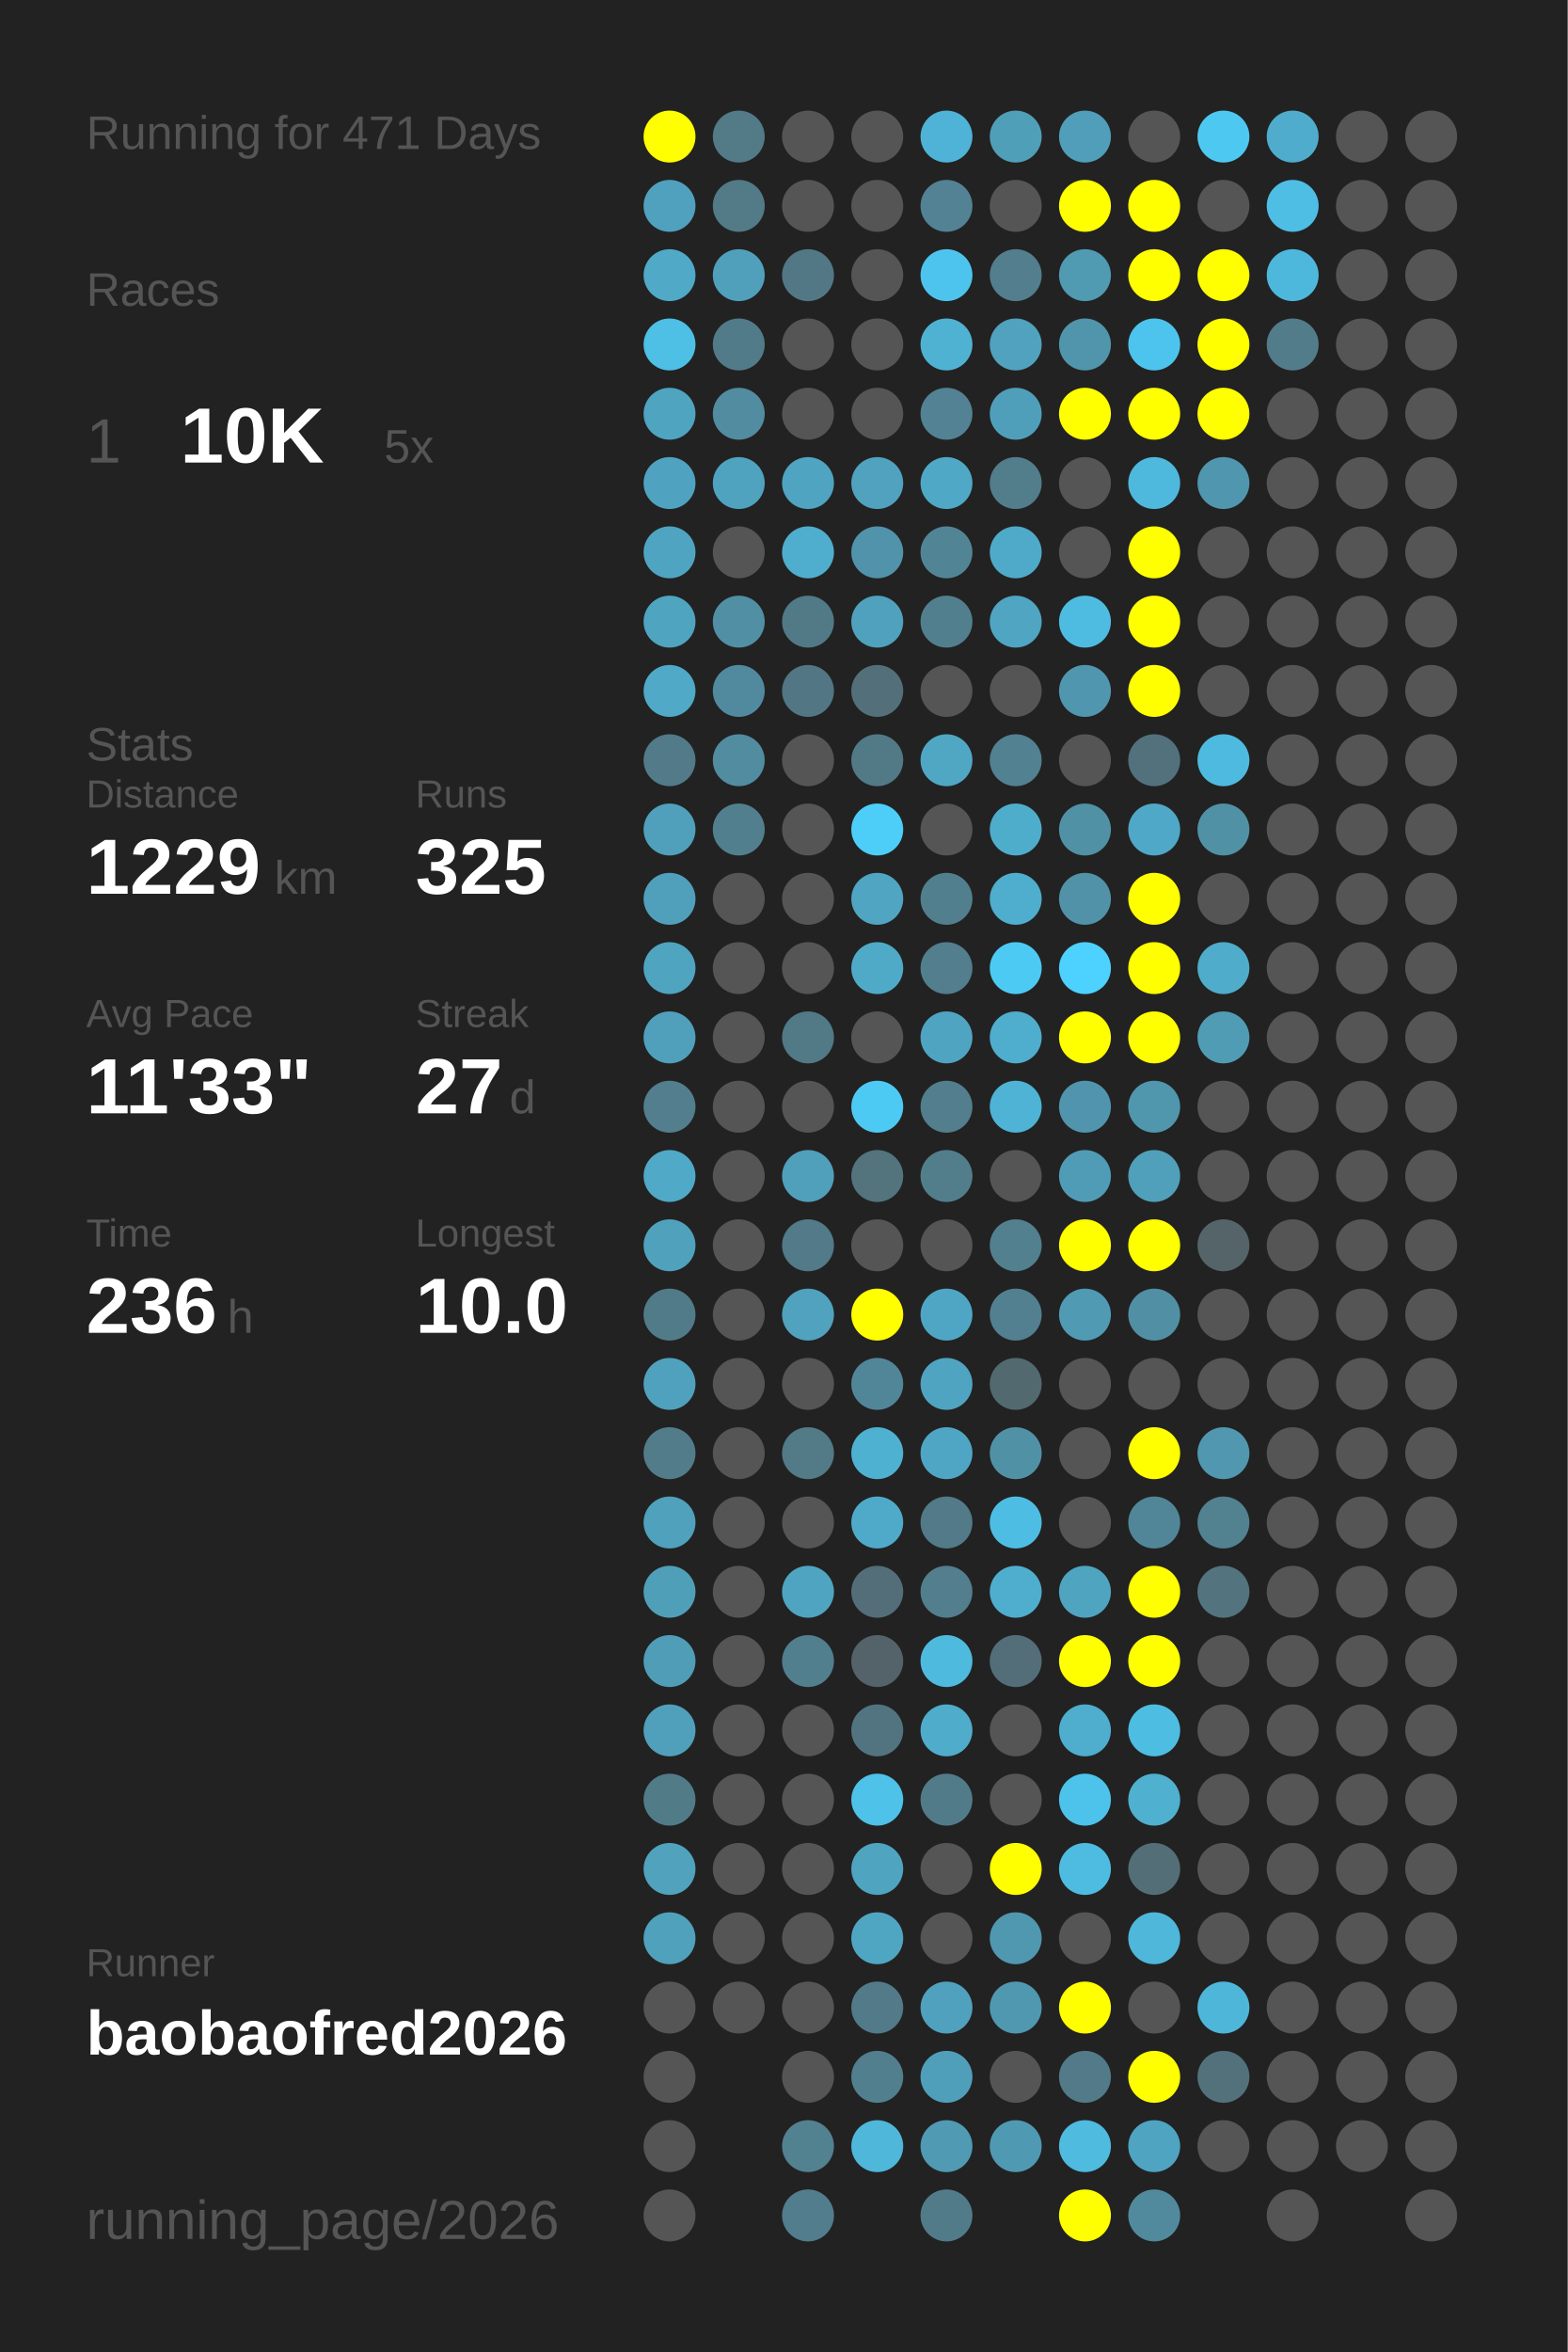
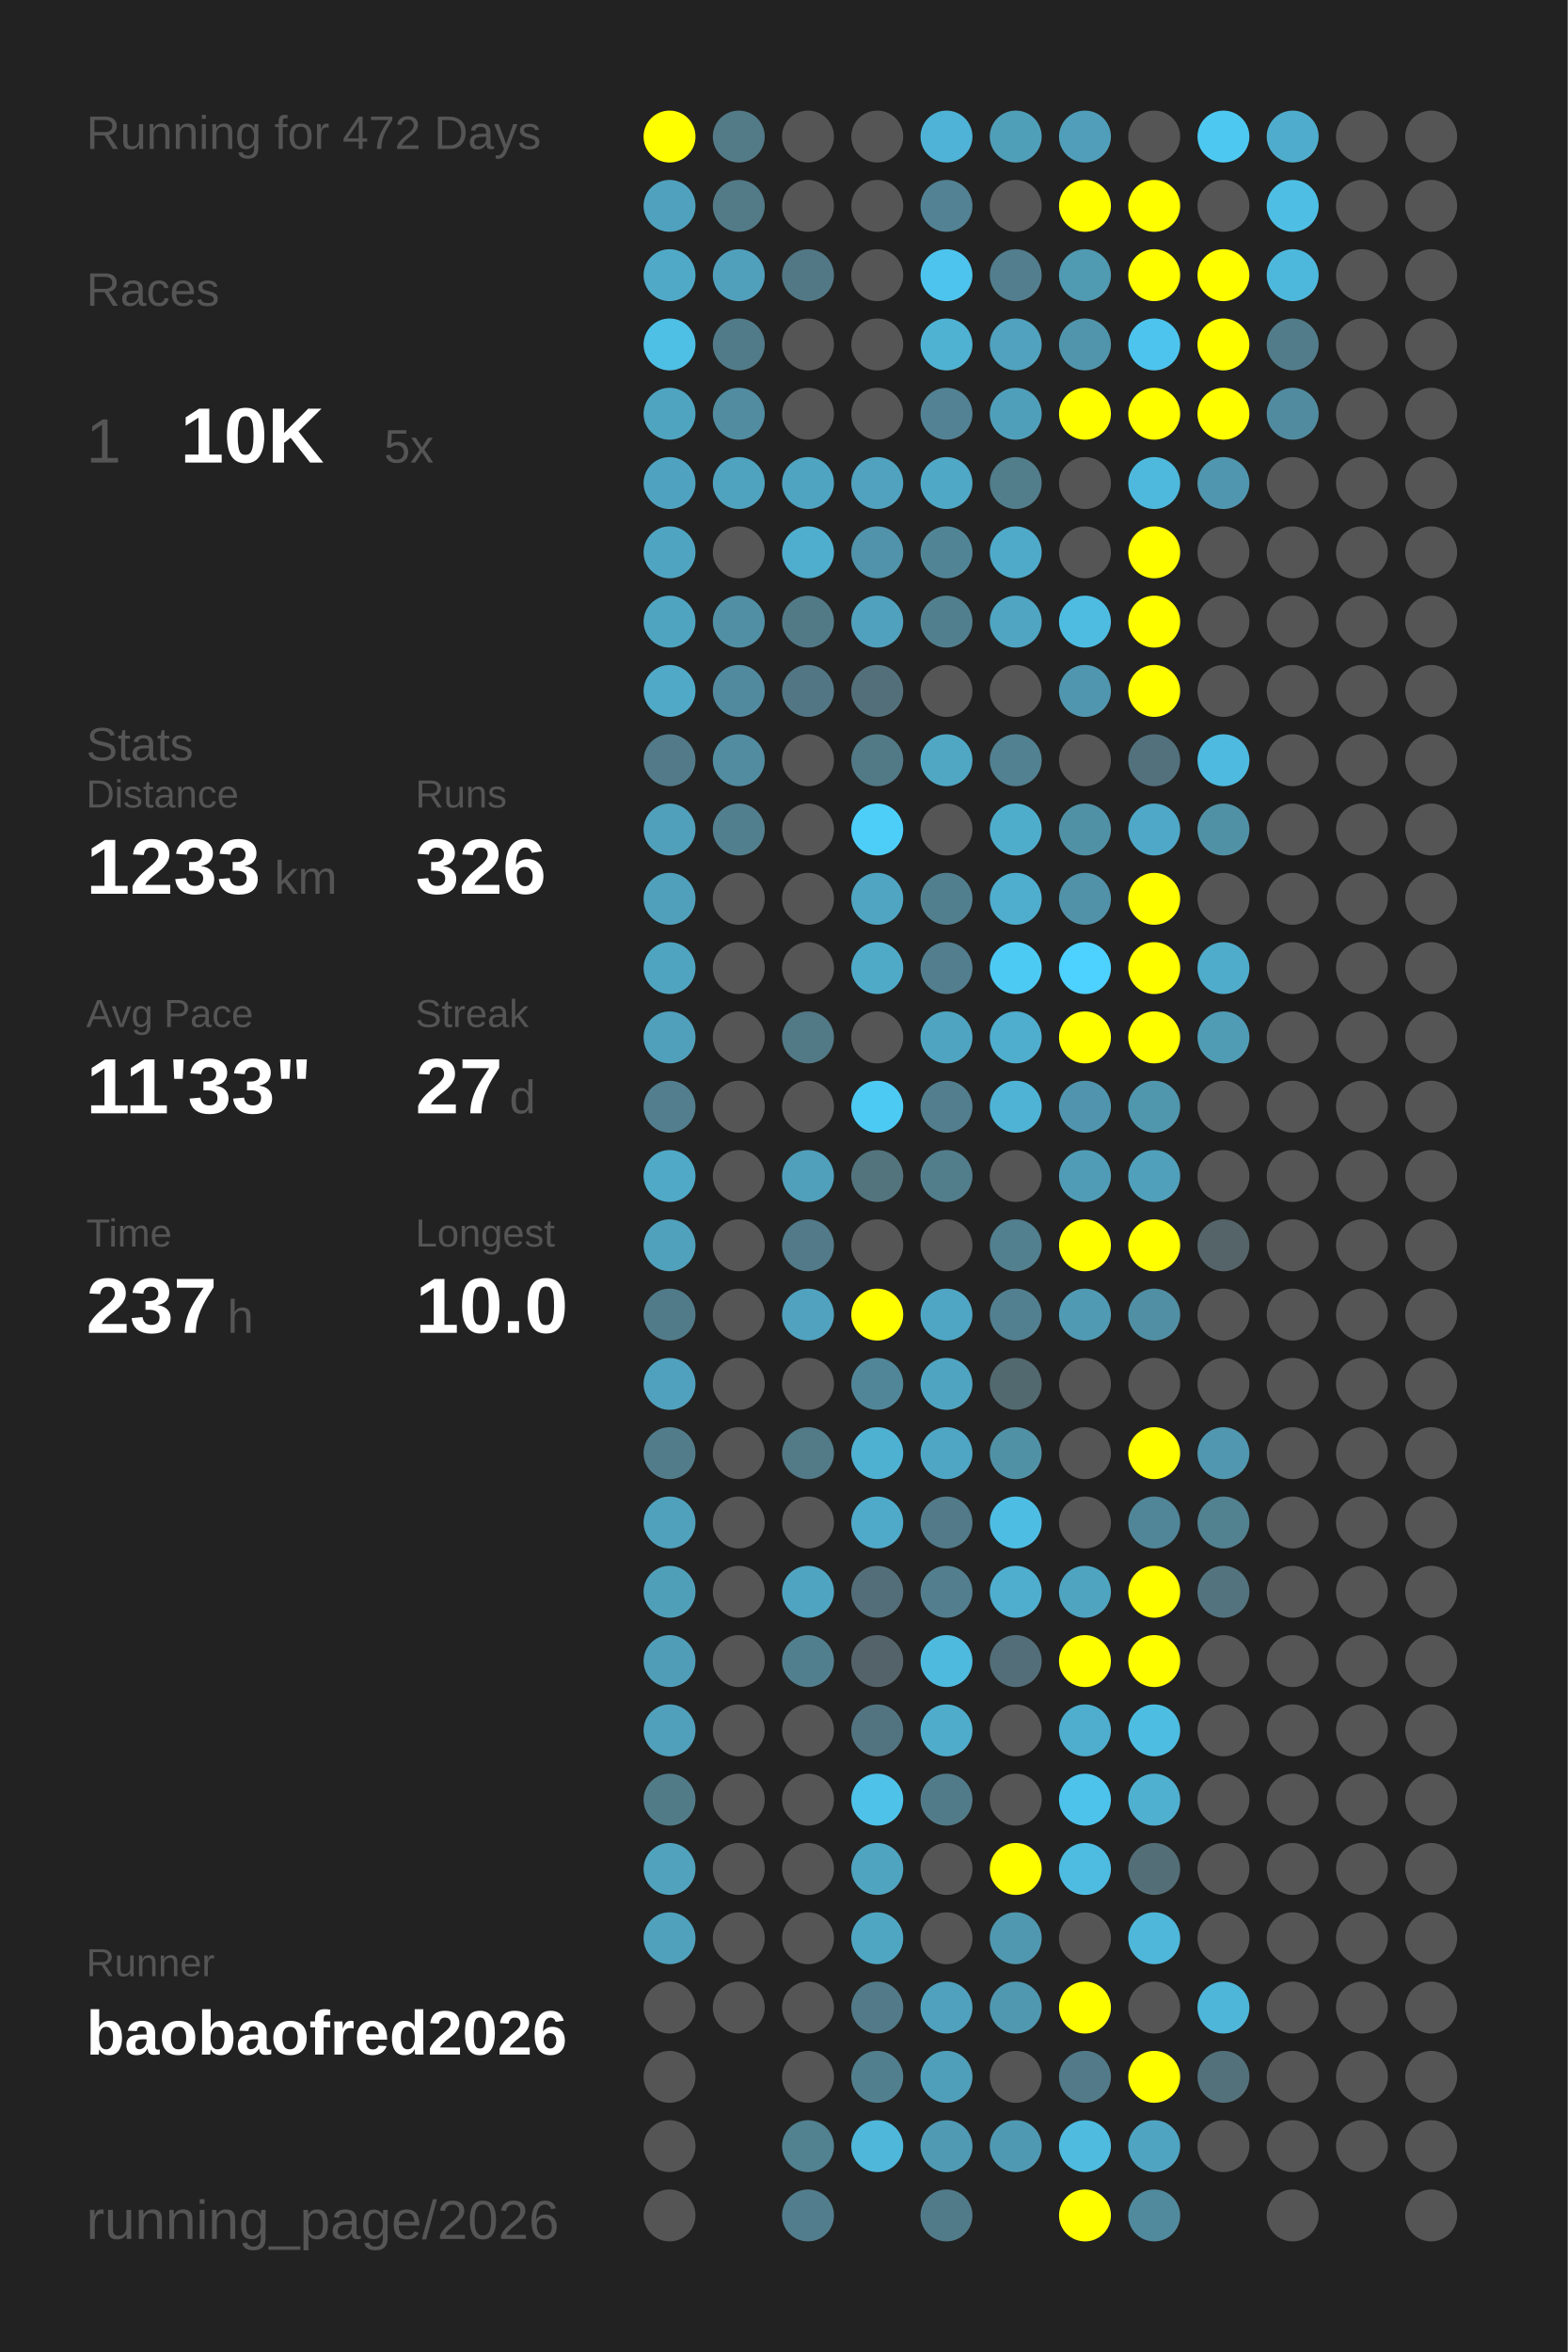
<svg xmlns="http://www.w3.org/2000/svg" baseProfile="full" height="300mm" version="1.1" viewBox="0,0,200,300" width="200mm">
  <defs />
  <rect fill="#222222" height="300" width="200" x="0" y="0" />
-   <text fill="#555555" style="font-size:6px; font-family:Arial;" x="11" y="19">Running for 471 Days</text>
+   <text fill="#555555" style="font-size:6px; font-family:Arial;" x="11" y="19">Running for 472 Days</text>
  <text fill="#555555" style="font-size:6px; font-family:Arial;" x="11" y="39">Races</text>
  <text fill="#555555" style="font-size:8px; font-family:Arial;" x="11" y="59">1</text>
  <text fill="#FFFFFF" style="font-size:10px; font-family:Arial; font-weight:bold;" x="23" y="59">10K</text>
  <text fill="#555555" style="font-size:6px; font-family:Arial;" x="49" y="59">5x</text>
  <text fill="#555555" style="font-size:6px; font-family:Arial;" x="11" y="97">Stats</text>
  <text fill="#555555" style="font-size:5px; font-family:Arial;" x="11" y="103">Distance</text>
-   <text fill="#FFFFFF" style="font-size:10px; font-family:Arial; font-weight:bold;" x="11" y="114">1229</text>
+   <text fill="#FFFFFF" style="font-size:10px; font-family:Arial; font-weight:bold;" x="11" y="114">1233</text>
  <text fill="#555555" style="font-size:6px; font-family:Arial;" x="35" y="114">km</text>
  <text fill="#555555" style="font-size:5px; font-family:Arial;" x="53" y="103">Runs</text>
-   <text fill="#FFFFFF" style="font-size:10px; font-family:Arial; font-weight:bold;" x="53" y="114">325</text>
+   <text fill="#FFFFFF" style="font-size:10px; font-family:Arial; font-weight:bold;" x="53" y="114">326</text>
  <text fill="#555555" style="font-size:5px; font-family:Arial;" x="11" y="131">Avg Pace</text>
  <text fill="#FFFFFF" style="font-size:10px; font-family:Arial; font-weight:bold;" x="11" y="142">11'33"</text>
  <text fill="#555555" style="font-size:5px; font-family:Arial;" x="53" y="131">Streak</text>
  <text fill="#FFFFFF" style="font-size:10px; font-family:Arial; font-weight:bold;" x="53" y="142">27</text>
  <text fill="#555555" style="font-size:6px; font-family:Arial;" x="65" y="142">d</text>
  <text fill="#555555" style="font-size:5px; font-family:Arial;" x="11" y="159">Time</text>
-   <text fill="#FFFFFF" style="font-size:10px; font-family:Arial; font-weight:bold;" x="11" y="170">236</text>
+   <text fill="#FFFFFF" style="font-size:10px; font-family:Arial; font-weight:bold;" x="11" y="170">237</text>
  <text fill="#555555" style="font-size:6px; font-family:Arial;" x="29" y="170">h</text>
  <text fill="#555555" style="font-size:5px; font-family:Arial;" x="53" y="159">Longest</text>
  <text fill="#FFFFFF" style="font-size:10px; font-family:Arial; font-weight:bold;" x="53" y="170">10.0</text>
  <text fill="#555555" style="font-size:5px; font-family:Arial;" x="11" y="252.065">Runner</text>
  <text fill="#FFFFFF" style="font-size:8px; font-family:Arial; font-weight:bold;" x="11" y="262.065">baobaofred2026</text>
  <text fill="#555555" style="font-size:7px; font-family:Arial;" x="11" y="285.581">running_page/2026</text>
  <circle cx="85.417" cy="17.419" fill="#FFFF00" r="3.312" />
  <circle cx="85.417" cy="26.258" fill="#50a1bd" r="3.312" />
  <circle cx="85.417" cy="35.097" fill="#4fa9c7" r="3.312" />
  <circle cx="85.417" cy="43.935" fill="#4ebfe5" r="3.312" />
  <circle cx="85.417" cy="52.774" fill="#4fa4c0" r="3.312" />
  <circle cx="85.417" cy="61.613" fill="#4fa3c0" r="3.312" />
  <circle cx="85.417" cy="70.452" fill="#4fa5c1" r="3.312" />
  <circle cx="85.417" cy="79.29" fill="#4fa4c0" r="3.312" />
  <circle cx="85.417" cy="88.129" fill="#4fa9c7" r="3.312" />
  <circle cx="85.417" cy="96.968" fill="#527a88" r="3.312" />
  <circle cx="85.417" cy="105.806" fill="#50a0bb" r="3.312" />
  <circle cx="85.417" cy="114.645" fill="#50a0bb" r="3.312" />
  <circle cx="85.417" cy="123.484" fill="#4fa4c0" r="3.312" />
  <circle cx="85.417" cy="132.323" fill="#50a0bc" r="3.312" />
  <circle cx="85.417" cy="141.161" fill="#527e8d" r="3.312" />
  <circle cx="85.417" cy="150" fill="#4fa9c7" r="3.312" />
  <circle cx="85.417" cy="158.839" fill="#50a1bc" r="3.312" />
  <circle cx="85.417" cy="167.677" fill="#527b89" r="3.312" />
  <circle cx="85.417" cy="176.516" fill="#50a1bd" r="3.312" />
  <circle cx="85.417" cy="185.355" fill="#527c8a" r="3.312" />
  <circle cx="85.417" cy="194.194" fill="#50a1bc" r="3.312" />
  <circle cx="85.417" cy="203.032" fill="#509fb9" r="3.312" />
  <circle cx="85.417" cy="211.871" fill="#509db7" r="3.312" />
  <circle cx="85.417" cy="220.71" fill="#50a0bb" r="3.312" />
  <circle cx="85.417" cy="229.548" fill="#527b88" r="3.312" />
  <circle cx="85.417" cy="238.387" fill="#50a2bd" r="3.312" />
  <circle cx="85.417" cy="247.226" fill="#50a1bc" r="3.312" />
  <circle cx="85.417" cy="256.065" fill="#555555" r="3.312" />
  <circle cx="85.417" cy="264.903" fill="#555555" r="3.312" />
  <circle cx="85.417" cy="273.742" fill="#555555" r="3.312" />
  <circle cx="85.417" cy="282.581" fill="#555555" r="3.312" />
  <circle cx="94.25" cy="17.419" fill="#527a87" r="3.312" />
  <circle cx="94.25" cy="26.258" fill="#527a87" r="3.312" />
  <circle cx="94.25" cy="35.097" fill="#50a0bc" r="3.312" />
  <circle cx="94.25" cy="43.935" fill="#527b89" r="3.312" />
  <circle cx="94.25" cy="52.774" fill="#518ca0" r="3.312" />
  <circle cx="94.25" cy="61.613" fill="#4fa3bf" r="3.312" />
  <circle cx="94.25" cy="70.452" fill="#555555" r="3.312" />
  <circle cx="94.25" cy="79.29" fill="#518fa4" r="3.312" />
  <circle cx="94.25" cy="88.129" fill="#518a9e" r="3.312" />
  <circle cx="94.25" cy="96.968" fill="#518ca0" r="3.312" />
  <circle cx="94.25" cy="105.806" fill="#527f8e" r="3.312" />
  <circle cx="94.25" cy="114.645" fill="#555555" r="3.312" />
  <circle cx="94.25" cy="123.484" fill="#555555" r="3.312" />
  <circle cx="94.25" cy="132.323" fill="#555555" r="3.312" />
  <circle cx="94.25" cy="141.161" fill="#555555" r="3.312" />
  <circle cx="94.25" cy="150" fill="#555555" r="3.312" />
  <circle cx="94.25" cy="158.839" fill="#555555" r="3.312" />
  <circle cx="94.25" cy="167.677" fill="#555555" r="3.312" />
  <circle cx="94.25" cy="176.516" fill="#555555" r="3.312" />
  <circle cx="94.25" cy="185.355" fill="#555555" r="3.312" />
  <circle cx="94.25" cy="194.194" fill="#555555" r="3.312" />
  <circle cx="94.25" cy="203.032" fill="#555555" r="3.312" />
  <circle cx="94.25" cy="211.871" fill="#555555" r="3.312" />
  <circle cx="94.25" cy="220.71" fill="#555555" r="3.312" />
  <circle cx="94.25" cy="229.548" fill="#555555" r="3.312" />
  <circle cx="94.25" cy="238.387" fill="#555555" r="3.312" />
  <circle cx="94.25" cy="247.226" fill="#555555" r="3.312" />
  <circle cx="94.25" cy="256.065" fill="#555555" r="3.312" />
  <circle cx="103.083" cy="17.419" fill="#555555" r="3.312" />
  <circle cx="103.083" cy="26.258" fill="#555555" r="3.312" />
  <circle cx="103.083" cy="35.097" fill="#527885" r="3.312" />
  <circle cx="103.083" cy="43.935" fill="#555555" r="3.312" />
  <circle cx="103.083" cy="52.774" fill="#555555" r="3.312" />
  <circle cx="103.083" cy="61.613" fill="#4fa4c1" r="3.312" />
  <circle cx="103.083" cy="70.452" fill="#4faece" r="3.312" />
  <circle cx="103.083" cy="79.29" fill="#527986" r="3.312" />
  <circle cx="103.083" cy="88.129" fill="#527683" r="3.312" />
  <circle cx="103.083" cy="96.968" fill="#555555" r="3.312" />
  <circle cx="103.083" cy="105.806" fill="#555555" r="3.312" />
  <circle cx="103.083" cy="114.645" fill="#555555" r="3.312" />
  <circle cx="103.083" cy="123.484" fill="#555555" r="3.312" />
  <circle cx="103.083" cy="132.323" fill="#527986" r="3.312" />
  <circle cx="103.083" cy="141.161" fill="#555555" r="3.312" />
  <circle cx="103.083" cy="150" fill="#50a0bb" r="3.312" />
  <circle cx="103.083" cy="158.839" fill="#527a88" r="3.312" />
  <circle cx="103.083" cy="167.677" fill="#50a2be" r="3.312" />
  <circle cx="103.083" cy="176.516" fill="#555555" r="3.312" />
  <circle cx="103.083" cy="185.355" fill="#527a87" r="3.312" />
  <circle cx="103.083" cy="194.194" fill="#555555" r="3.312" />
  <circle cx="103.083" cy="203.032" fill="#4fa5c1" r="3.312" />
  <circle cx="103.083" cy="211.871" fill="#527f8e" r="3.312" />
  <circle cx="103.083" cy="220.71" fill="#555555" r="3.312" />
  <circle cx="103.083" cy="229.548" fill="#555555" r="3.312" />
  <circle cx="103.083" cy="238.387" fill="#555555" r="3.312" />
  <circle cx="103.083" cy="247.226" fill="#555555" r="3.312" />
  <circle cx="103.083" cy="256.065" fill="#555555" r="3.312" />
  <circle cx="103.083" cy="264.903" fill="#555555" r="3.312" />
  <circle cx="103.083" cy="273.742" fill="#528190" r="3.312" />
  <circle cx="103.083" cy="282.581" fill="#527d8c" r="3.312" />
  <circle cx="111.917" cy="17.419" fill="#555555" r="3.312" />
  <circle cx="111.917" cy="26.258" fill="#555555" r="3.312" />
  <circle cx="111.917" cy="35.097" fill="#555555" r="3.312" />
  <circle cx="111.917" cy="43.935" fill="#555555" r="3.312" />
  <circle cx="111.917" cy="52.774" fill="#555555" r="3.312" />
  <circle cx="111.917" cy="61.613" fill="#50a2be" r="3.312" />
  <circle cx="111.917" cy="70.452" fill="#5093aa" r="3.312" />
  <circle cx="111.917" cy="79.29" fill="#50a1bd" r="3.312" />
  <circle cx="111.917" cy="88.129" fill="#53707a" r="3.312" />
  <circle cx="111.917" cy="96.968" fill="#527986" r="3.312" />
  <circle cx="111.917" cy="105.806" fill="#4dcef9" r="3.312" />
  <circle cx="111.917" cy="114.645" fill="#4fa5c2" r="3.312" />
  <circle cx="111.917" cy="123.484" fill="#4faac8" r="3.312" />
  <circle cx="111.917" cy="132.323" fill="#555555" r="3.312" />
  <circle cx="111.917" cy="141.161" fill="#4dcaf4" r="3.312" />
  <circle cx="111.917" cy="150" fill="#53737d" r="3.312" />
  <circle cx="111.917" cy="158.839" fill="#555555" r="3.312" />
  <circle cx="111.917" cy="167.677" fill="#FFFF00" r="3.312" />
  <circle cx="111.917" cy="176.516" fill="#518698" r="3.312" />
  <circle cx="111.917" cy="185.355" fill="#4fb1d2" r="3.312" />
  <circle cx="111.917" cy="194.194" fill="#4faac9" r="3.312" />
  <circle cx="111.917" cy="203.032" fill="#536e78" r="3.312" />
  <circle cx="111.917" cy="211.871" fill="#546369" r="3.312" />
  <circle cx="111.917" cy="220.71" fill="#527480" r="3.312" />
  <circle cx="111.917" cy="229.548" fill="#4ec2e9" r="3.312" />
  <circle cx="111.917" cy="238.387" fill="#4fa4c0" r="3.312" />
  <circle cx="111.917" cy="247.226" fill="#4fa6c3" r="3.312" />
  <circle cx="111.917" cy="256.065" fill="#527a88" r="3.312" />
  <circle cx="111.917" cy="264.903" fill="#527f8e" r="3.312" />
  <circle cx="111.917" cy="273.742" fill="#4eb7da" r="3.312" />
  <circle cx="120.75" cy="17.419" fill="#4eb3d6" r="3.312" />
  <circle cx="120.75" cy="26.258" fill="#528293" r="3.312" />
  <circle cx="120.75" cy="35.097" fill="#4dc4ed" r="3.312" />
  <circle cx="120.75" cy="43.935" fill="#4fb2d3" r="3.312" />
  <circle cx="120.75" cy="52.774" fill="#528293" r="3.312" />
  <circle cx="120.75" cy="61.613" fill="#4fa8c5" r="3.312" />
  <circle cx="120.75" cy="70.452" fill="#518596" r="3.312" />
  <circle cx="120.75" cy="79.29" fill="#527f8e" r="3.312" />
  <circle cx="120.75" cy="88.129" fill="#555555" r="3.312" />
  <circle cx="120.75" cy="96.968" fill="#4fa7c4" r="3.312" />
  <circle cx="120.75" cy="105.806" fill="#555555" r="3.312" />
  <circle cx="120.75" cy="114.645" fill="#527f8e" r="3.312" />
  <circle cx="120.75" cy="123.484" fill="#527e8d" r="3.312" />
  <circle cx="120.75" cy="132.323" fill="#4fa5c1" r="3.312" />
  <circle cx="120.75" cy="141.161" fill="#527e8d" r="3.312" />
  <circle cx="120.75" cy="150" fill="#527e8c" r="3.312" />
  <circle cx="120.75" cy="158.839" fill="#555555" r="3.312" />
  <circle cx="120.75" cy="167.677" fill="#4fa6c4" r="3.312" />
  <circle cx="120.75" cy="176.516" fill="#4fa4c1" r="3.312" />
  <circle cx="120.75" cy="185.355" fill="#4fa6c4" r="3.312" />
  <circle cx="120.75" cy="194.194" fill="#527a88" r="3.312" />
  <circle cx="120.75" cy="203.032" fill="#527e8d" r="3.312" />
  <circle cx="120.75" cy="211.871" fill="#4ebade" r="3.312" />
  <circle cx="120.75" cy="220.71" fill="#4faccb" r="3.312" />
  <circle cx="120.75" cy="229.548" fill="#527b89" r="3.312" />
  <circle cx="120.75" cy="238.387" fill="#555555" r="3.312" />
  <circle cx="120.75" cy="247.226" fill="#555555" r="3.312" />
  <circle cx="120.75" cy="256.065" fill="#50a1bd" r="3.312" />
  <circle cx="120.75" cy="264.903" fill="#509fba" r="3.312" />
  <circle cx="120.75" cy="273.742" fill="#509ab3" r="3.312" />
  <circle cx="120.75" cy="282.581" fill="#527b89" r="3.312" />
  <circle cx="129.583" cy="17.419" fill="#509fb9" r="3.312" />
  <circle cx="129.583" cy="26.258" fill="#555555" r="3.312" />
  <circle cx="129.583" cy="35.097" fill="#527e8d" r="3.312" />
  <circle cx="129.583" cy="43.935" fill="#50a2be" r="3.312" />
  <circle cx="129.583" cy="52.774" fill="#509fba" r="3.312" />
  <circle cx="129.583" cy="61.613" fill="#527d8b" r="3.312" />
  <circle cx="129.583" cy="70.452" fill="#4faac9" r="3.312" />
  <circle cx="129.583" cy="79.29" fill="#4fa5c2" r="3.312" />
  <circle cx="129.583" cy="88.129" fill="#555555" r="3.312" />
  <circle cx="129.583" cy="96.968" fill="#528191" r="3.312" />
  <circle cx="129.583" cy="105.806" fill="#4fadcc" r="3.312" />
  <circle cx="129.583" cy="114.645" fill="#4fadcd" r="3.312" />
  <circle cx="129.583" cy="123.484" fill="#4dcaf4" r="3.312" />
  <circle cx="129.583" cy="132.323" fill="#4fadcd" r="3.312" />
  <circle cx="129.583" cy="141.161" fill="#4eb3d5" r="3.312" />
  <circle cx="129.583" cy="150" fill="#555555" r="3.312" />
  <circle cx="129.583" cy="158.839" fill="#52808f" r="3.312" />
  <circle cx="129.583" cy="167.677" fill="#528090" r="3.312" />
  <circle cx="129.583" cy="176.516" fill="#536970" r="3.312" />
  <circle cx="129.583" cy="185.355" fill="#5191a6" r="3.312" />
  <circle cx="129.583" cy="194.194" fill="#4ebde3" r="3.312" />
  <circle cx="129.583" cy="203.032" fill="#4faece" r="3.312" />
  <circle cx="129.583" cy="211.871" fill="#536e78" r="3.312" />
  <circle cx="129.583" cy="220.71" fill="#555555" r="3.312" />
  <circle cx="129.583" cy="229.548" fill="#555555" r="3.312" />
  <circle cx="129.583" cy="238.387" fill="#FFFF00" r="3.312" />
  <circle cx="129.583" cy="247.226" fill="#5098b0" r="3.312" />
  <circle cx="129.583" cy="256.065" fill="#5098b0" r="3.312" />
  <circle cx="129.583" cy="264.903" fill="#555555" r="3.312" />
  <circle cx="129.583" cy="273.742" fill="#5099b2" r="3.312" />
  <circle cx="138.417" cy="17.419" fill="#509eb9" r="3.312" />
  <circle cx="138.417" cy="26.258" fill="#FFFF00" r="3.312" />
  <circle cx="138.417" cy="35.097" fill="#509ab2" r="3.312" />
  <circle cx="138.417" cy="43.935" fill="#5095ac" r="3.312" />
  <circle cx="138.417" cy="52.774" fill="#FFFF00" r="3.312" />
  <circle cx="138.417" cy="61.613" fill="#555555" r="3.312" />
  <circle cx="138.417" cy="70.452" fill="#555555" r="3.312" />
  <circle cx="138.417" cy="79.29" fill="#4ebce1" r="3.312" />
  <circle cx="138.417" cy="88.129" fill="#5096ae" r="3.312" />
  <circle cx="138.417" cy="96.968" fill="#555555" r="3.312" />
  <circle cx="138.417" cy="105.806" fill="#5191a6" r="3.312" />
  <circle cx="138.417" cy="114.645" fill="#5192a8" r="3.312" />
  <circle cx="138.417" cy="123.484" fill="#4dd1fe" r="3.312" />
  <circle cx="138.417" cy="132.323" fill="#FFFF00" r="3.312" />
  <circle cx="138.417" cy="141.161" fill="#5095ad" r="3.312" />
  <circle cx="138.417" cy="150" fill="#509cb6" r="3.312" />
  <circle cx="138.417" cy="158.839" fill="#FFFF00" r="3.312" />
  <circle cx="138.417" cy="167.677" fill="#509ab4" r="3.312" />
  <circle cx="138.417" cy="176.516" fill="#555555" r="3.312" />
  <circle cx="138.417" cy="185.355" fill="#555555" r="3.312" />
  <circle cx="138.417" cy="194.194" fill="#555555" r="3.312" />
  <circle cx="138.417" cy="203.032" fill="#4fa4c0" r="3.312" />
  <circle cx="138.417" cy="211.871" fill="#FFFF00" r="3.312" />
  <circle cx="138.417" cy="220.71" fill="#4fadcd" r="3.312" />
  <circle cx="138.417" cy="229.548" fill="#4dc3eb" r="3.312" />
  <circle cx="138.417" cy="238.387" fill="#4ebce1" r="3.312" />
  <circle cx="138.417" cy="247.226" fill="#555555" r="3.312" />
  <circle cx="138.417" cy="256.065" fill="#FFFF00" r="3.312" />
  <circle cx="138.417" cy="264.903" fill="#527a88" r="3.312" />
  <circle cx="138.417" cy="273.742" fill="#4ebbdf" r="3.312" />
  <circle cx="138.417" cy="282.581" fill="#FFFF00" r="3.312" />
  <circle cx="147.25" cy="17.419" fill="#555555" r="3.312" />
  <circle cx="147.25" cy="26.258" fill="#FFFF00" r="3.312" />
  <circle cx="147.25" cy="35.097" fill="#FFFF00" r="3.312" />
  <circle cx="147.25" cy="43.935" fill="#4dc4ed" r="3.312" />
  <circle cx="147.25" cy="52.774" fill="#FFFF00" r="3.312" />
  <circle cx="147.25" cy="61.613" fill="#4eb9dd" r="3.312" />
  <circle cx="147.25" cy="70.452" fill="#FFFF00" r="3.312" />
  <circle cx="147.25" cy="79.29" fill="#FFFF00" r="3.312" />
  <circle cx="147.25" cy="88.129" fill="#FFFF00" r="3.312" />
  <circle cx="147.25" cy="96.968" fill="#53717c" r="3.312" />
  <circle cx="147.25" cy="105.806" fill="#4fa8c7" r="3.312" />
  <circle cx="147.25" cy="114.645" fill="#FFFF00" r="3.312" />
  <circle cx="147.25" cy="123.484" fill="#FFFF00" r="3.312" />
  <circle cx="147.25" cy="132.323" fill="#FFFF00" r="3.312" />
  <circle cx="147.25" cy="141.161" fill="#5096ad" r="3.312" />
  <circle cx="147.25" cy="150" fill="#50a0bb" r="3.312" />
  <circle cx="147.25" cy="158.839" fill="#FFFF00" r="3.312" />
  <circle cx="147.25" cy="167.677" fill="#518fa4" r="3.312" />
  <circle cx="147.25" cy="176.516" fill="#555555" r="3.312" />
  <circle cx="147.25" cy="185.355" fill="#FFFF00" r="3.312" />
  <circle cx="147.25" cy="194.194" fill="#518698" r="3.312" />
  <circle cx="147.25" cy="203.032" fill="#FFFF00" r="3.312" />
  <circle cx="147.25" cy="211.871" fill="#FFFF00" r="3.312" />
  <circle cx="147.25" cy="220.71" fill="#4ebde2" r="3.312" />
  <circle cx="147.25" cy="229.548" fill="#4fb0d0" r="3.312" />
  <circle cx="147.25" cy="238.387" fill="#536e77" r="3.312" />
  <circle cx="147.25" cy="247.226" fill="#4eb7da" r="3.312" />
  <circle cx="147.25" cy="256.065" fill="#555555" r="3.312" />
  <circle cx="147.25" cy="264.903" fill="#FFFF00" r="3.312" />
  <circle cx="147.25" cy="273.742" fill="#4fa4c1" r="3.312" />
  <circle cx="147.25" cy="282.581" fill="#518a9d" r="3.312" />
  <circle cx="156.083" cy="17.419" fill="#4dc8f1" r="3.312" />
  <circle cx="156.083" cy="26.258" fill="#555555" r="3.312" />
  <circle cx="156.083" cy="35.097" fill="#FFFF00" r="3.312" />
  <circle cx="156.083" cy="43.935" fill="#FFFF00" r="3.312" />
  <circle cx="156.083" cy="52.774" fill="#FFFF00" r="3.312" />
  <circle cx="156.083" cy="61.613" fill="#5096ae" r="3.312" />
  <circle cx="156.083" cy="70.452" fill="#555555" r="3.312" />
  <circle cx="156.083" cy="79.29" fill="#555555" r="3.312" />
  <circle cx="156.083" cy="88.129" fill="#555555" r="3.312" />
  <circle cx="156.083" cy="96.968" fill="#4ebadf" r="3.312" />
  <circle cx="156.083" cy="105.806" fill="#5191a6" r="3.312" />
  <circle cx="156.083" cy="114.645" fill="#555555" r="3.312" />
  <circle cx="156.083" cy="123.484" fill="#4faccb" r="3.312" />
  <circle cx="156.083" cy="132.323" fill="#509cb5" r="3.312" />
  <circle cx="156.083" cy="141.161" fill="#555555" r="3.312" />
  <circle cx="156.083" cy="150" fill="#555555" r="3.312" />
  <circle cx="156.083" cy="158.839" fill="#546469" r="3.312" />
  <circle cx="156.083" cy="167.677" fill="#555555" r="3.312" />
  <circle cx="156.083" cy="176.516" fill="#555555" r="3.312" />
  <circle cx="156.083" cy="185.355" fill="#5097af" r="3.312" />
  <circle cx="156.083" cy="194.194" fill="#528190" r="3.312" />
  <circle cx="156.083" cy="203.032" fill="#53747f" r="3.312" />
  <circle cx="156.083" cy="211.871" fill="#555555" r="3.312" />
  <circle cx="156.083" cy="220.71" fill="#555555" r="3.312" />
  <circle cx="156.083" cy="229.548" fill="#555555" r="3.312" />
  <circle cx="156.083" cy="238.387" fill="#555555" r="3.312" />
  <circle cx="156.083" cy="247.226" fill="#555555" r="3.312" />
  <circle cx="156.083" cy="256.065" fill="#4eb6d9" r="3.312" />
  <circle cx="156.083" cy="264.903" fill="#53717b" r="3.312" />
  <circle cx="156.083" cy="273.742" fill="#555555" r="3.312" />
  <circle cx="164.917" cy="17.419" fill="#4faccc" r="3.312" />
  <circle cx="164.917" cy="26.258" fill="#4ebee4" r="3.312" />
  <circle cx="164.917" cy="35.097" fill="#4eb8dc" r="3.312" />
  <circle cx="164.917" cy="43.935" fill="#527c8a" r="3.312" />
-   <circle cx="164.917" cy="52.774" fill="#555555" r="3.312" />
+   <circle cx="164.917" cy="52.774" fill="#518b9f" r="3.312" />
  <circle cx="164.917" cy="61.613" fill="#555555" r="3.312" />
  <circle cx="164.917" cy="70.452" fill="#555555" r="3.312" />
  <circle cx="164.917" cy="79.29" fill="#555555" r="3.312" />
  <circle cx="164.917" cy="88.129" fill="#555555" r="3.312" />
  <circle cx="164.917" cy="96.968" fill="#555555" r="3.312" />
  <circle cx="164.917" cy="105.806" fill="#555555" r="3.312" />
  <circle cx="164.917" cy="114.645" fill="#555555" r="3.312" />
  <circle cx="164.917" cy="123.484" fill="#555555" r="3.312" />
  <circle cx="164.917" cy="132.323" fill="#555555" r="3.312" />
  <circle cx="164.917" cy="141.161" fill="#555555" r="3.312" />
  <circle cx="164.917" cy="150" fill="#555555" r="3.312" />
  <circle cx="164.917" cy="158.839" fill="#555555" r="3.312" />
  <circle cx="164.917" cy="167.677" fill="#555555" r="3.312" />
  <circle cx="164.917" cy="176.516" fill="#555555" r="3.312" />
  <circle cx="164.917" cy="185.355" fill="#555555" r="3.312" />
  <circle cx="164.917" cy="194.194" fill="#555555" r="3.312" />
  <circle cx="164.917" cy="203.032" fill="#555555" r="3.312" />
  <circle cx="164.917" cy="211.871" fill="#555555" r="3.312" />
  <circle cx="164.917" cy="220.71" fill="#555555" r="3.312" />
  <circle cx="164.917" cy="229.548" fill="#555555" r="3.312" />
  <circle cx="164.917" cy="238.387" fill="#555555" r="3.312" />
  <circle cx="164.917" cy="247.226" fill="#555555" r="3.312" />
  <circle cx="164.917" cy="256.065" fill="#555555" r="3.312" />
  <circle cx="164.917" cy="264.903" fill="#555555" r="3.312" />
  <circle cx="164.917" cy="273.742" fill="#555555" r="3.312" />
  <circle cx="164.917" cy="282.581" fill="#555555" r="3.312" />
  <circle cx="173.75" cy="17.419" fill="#555555" r="3.312" />
  <circle cx="173.75" cy="26.258" fill="#555555" r="3.312" />
  <circle cx="173.75" cy="35.097" fill="#555555" r="3.312" />
  <circle cx="173.75" cy="43.935" fill="#555555" r="3.312" />
  <circle cx="173.75" cy="52.774" fill="#555555" r="3.312" />
  <circle cx="173.75" cy="61.613" fill="#555555" r="3.312" />
  <circle cx="173.75" cy="70.452" fill="#555555" r="3.312" />
  <circle cx="173.75" cy="79.29" fill="#555555" r="3.312" />
  <circle cx="173.75" cy="88.129" fill="#555555" r="3.312" />
  <circle cx="173.75" cy="96.968" fill="#555555" r="3.312" />
  <circle cx="173.75" cy="105.806" fill="#555555" r="3.312" />
  <circle cx="173.75" cy="114.645" fill="#555555" r="3.312" />
  <circle cx="173.75" cy="123.484" fill="#555555" r="3.312" />
  <circle cx="173.75" cy="132.323" fill="#555555" r="3.312" />
  <circle cx="173.75" cy="141.161" fill="#555555" r="3.312" />
  <circle cx="173.75" cy="150" fill="#555555" r="3.312" />
  <circle cx="173.75" cy="158.839" fill="#555555" r="3.312" />
  <circle cx="173.75" cy="167.677" fill="#555555" r="3.312" />
  <circle cx="173.75" cy="176.516" fill="#555555" r="3.312" />
  <circle cx="173.75" cy="185.355" fill="#555555" r="3.312" />
  <circle cx="173.75" cy="194.194" fill="#555555" r="3.312" />
  <circle cx="173.75" cy="203.032" fill="#555555" r="3.312" />
  <circle cx="173.75" cy="211.871" fill="#555555" r="3.312" />
  <circle cx="173.75" cy="220.71" fill="#555555" r="3.312" />
  <circle cx="173.75" cy="229.548" fill="#555555" r="3.312" />
  <circle cx="173.75" cy="238.387" fill="#555555" r="3.312" />
  <circle cx="173.75" cy="247.226" fill="#555555" r="3.312" />
  <circle cx="173.75" cy="256.065" fill="#555555" r="3.312" />
  <circle cx="173.75" cy="264.903" fill="#555555" r="3.312" />
  <circle cx="173.75" cy="273.742" fill="#555555" r="3.312" />
  <circle cx="182.583" cy="17.419" fill="#555555" r="3.312" />
  <circle cx="182.583" cy="26.258" fill="#555555" r="3.312" />
  <circle cx="182.583" cy="35.097" fill="#555555" r="3.312" />
  <circle cx="182.583" cy="43.935" fill="#555555" r="3.312" />
  <circle cx="182.583" cy="52.774" fill="#555555" r="3.312" />
  <circle cx="182.583" cy="61.613" fill="#555555" r="3.312" />
  <circle cx="182.583" cy="70.452" fill="#555555" r="3.312" />
  <circle cx="182.583" cy="79.29" fill="#555555" r="3.312" />
  <circle cx="182.583" cy="88.129" fill="#555555" r="3.312" />
  <circle cx="182.583" cy="96.968" fill="#555555" r="3.312" />
  <circle cx="182.583" cy="105.806" fill="#555555" r="3.312" />
  <circle cx="182.583" cy="114.645" fill="#555555" r="3.312" />
  <circle cx="182.583" cy="123.484" fill="#555555" r="3.312" />
  <circle cx="182.583" cy="132.323" fill="#555555" r="3.312" />
  <circle cx="182.583" cy="141.161" fill="#555555" r="3.312" />
  <circle cx="182.583" cy="150" fill="#555555" r="3.312" />
  <circle cx="182.583" cy="158.839" fill="#555555" r="3.312" />
  <circle cx="182.583" cy="167.677" fill="#555555" r="3.312" />
  <circle cx="182.583" cy="176.516" fill="#555555" r="3.312" />
  <circle cx="182.583" cy="185.355" fill="#555555" r="3.312" />
  <circle cx="182.583" cy="194.194" fill="#555555" r="3.312" />
  <circle cx="182.583" cy="203.032" fill="#555555" r="3.312" />
  <circle cx="182.583" cy="211.871" fill="#555555" r="3.312" />
  <circle cx="182.583" cy="220.71" fill="#555555" r="3.312" />
  <circle cx="182.583" cy="229.548" fill="#555555" r="3.312" />
  <circle cx="182.583" cy="238.387" fill="#555555" r="3.312" />
  <circle cx="182.583" cy="247.226" fill="#555555" r="3.312" />
  <circle cx="182.583" cy="256.065" fill="#555555" r="3.312" />
  <circle cx="182.583" cy="264.903" fill="#555555" r="3.312" />
  <circle cx="182.583" cy="273.742" fill="#555555" r="3.312" />
  <circle cx="182.583" cy="282.581" fill="#555555" r="3.312" />
</svg>
